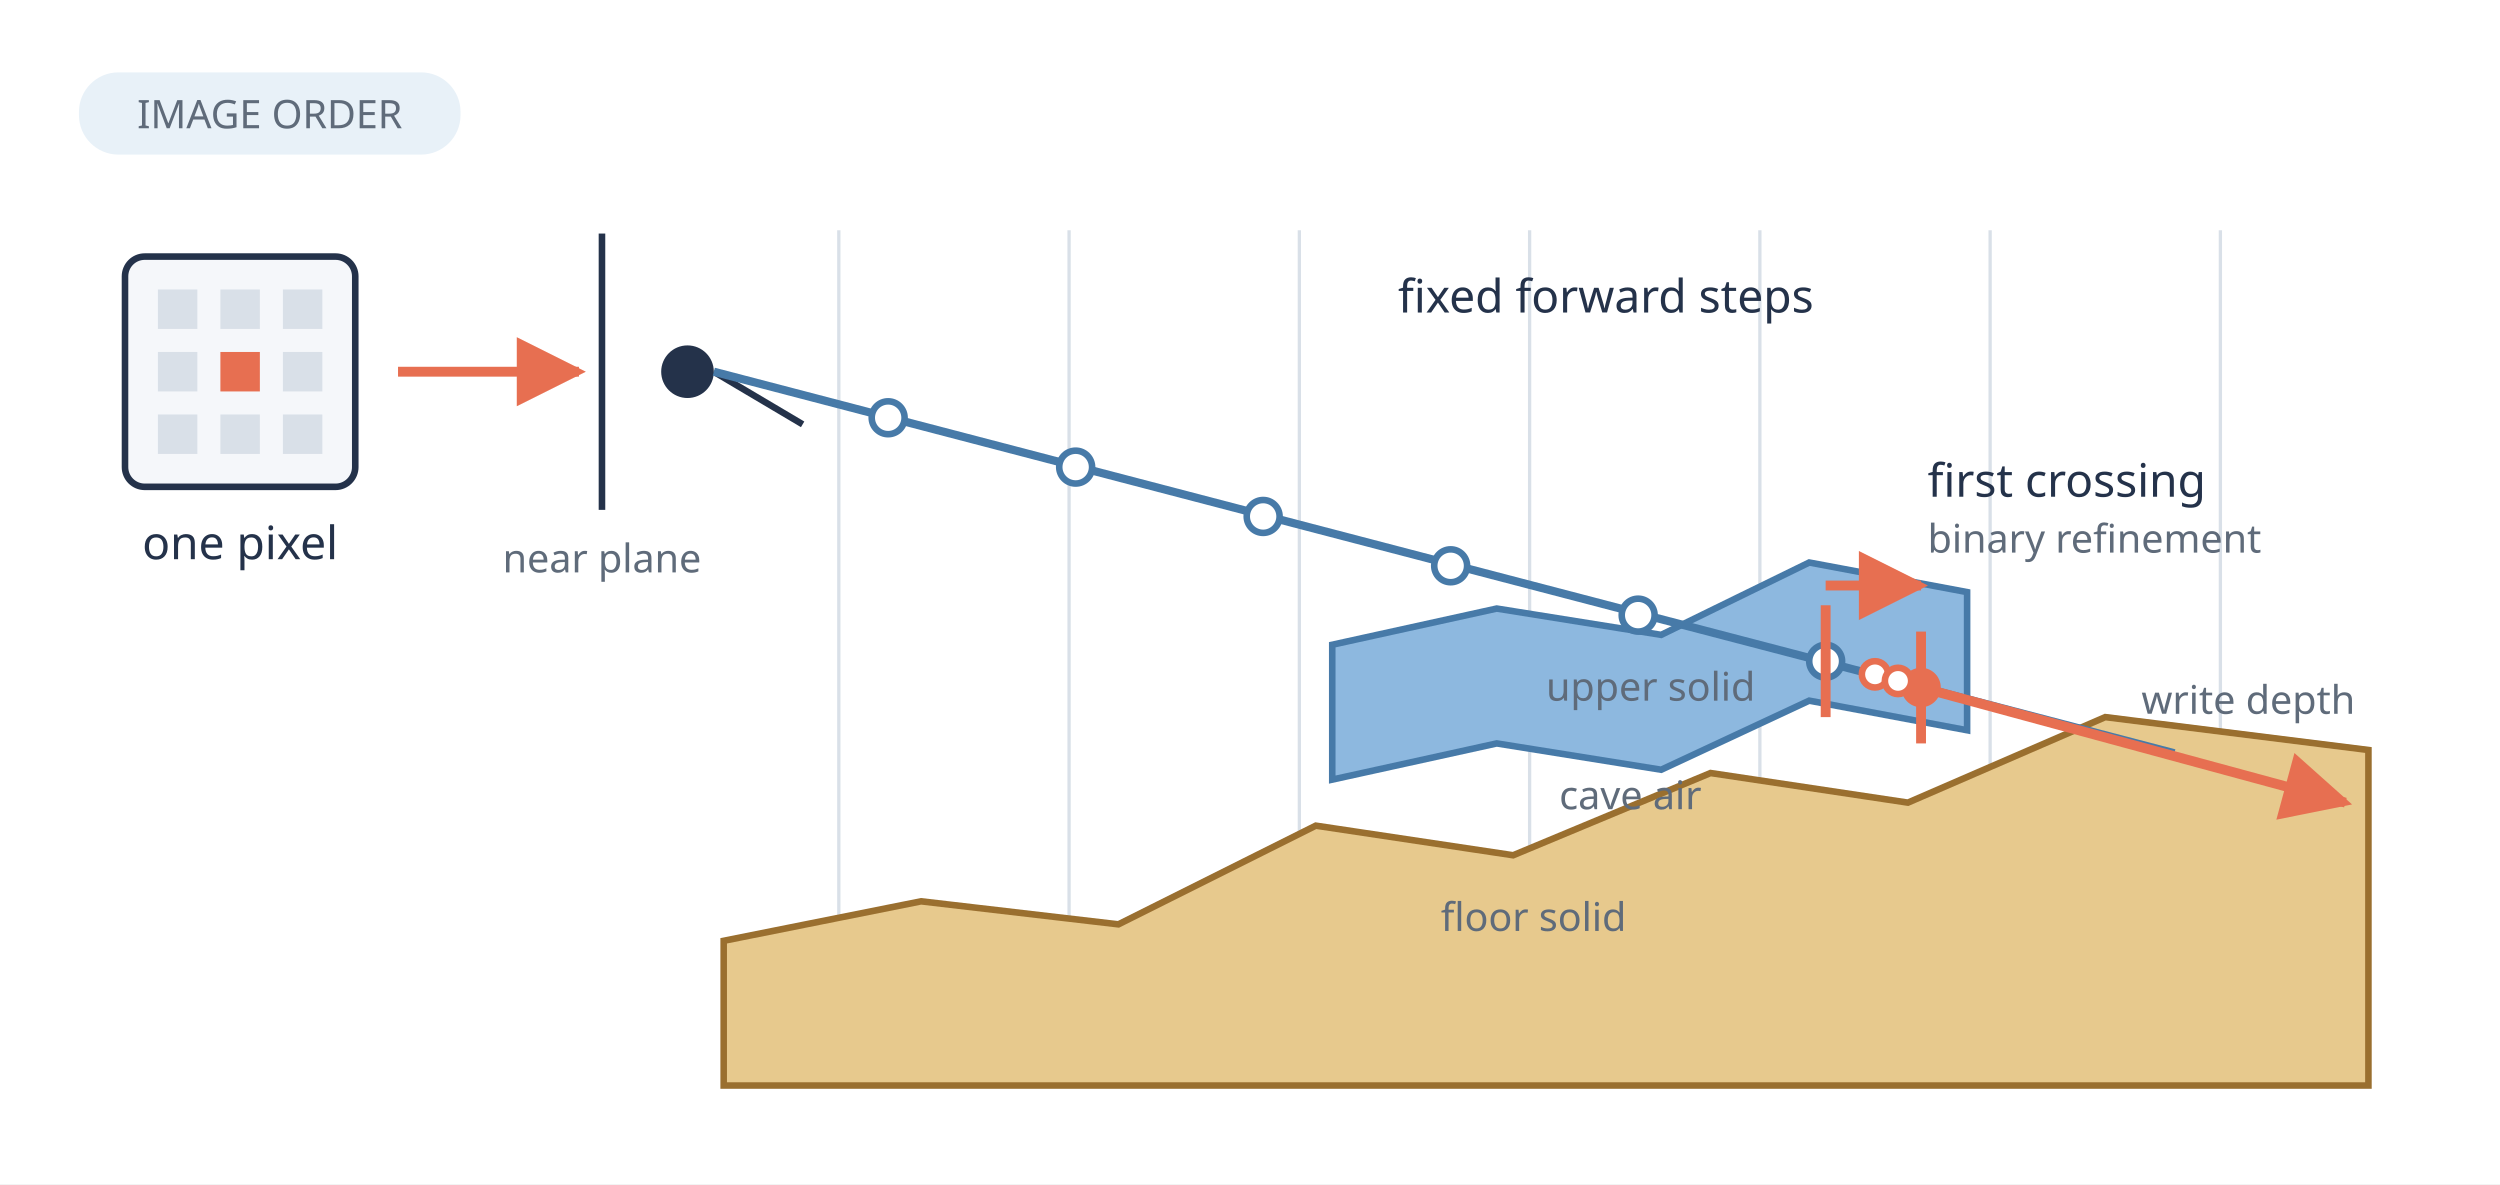
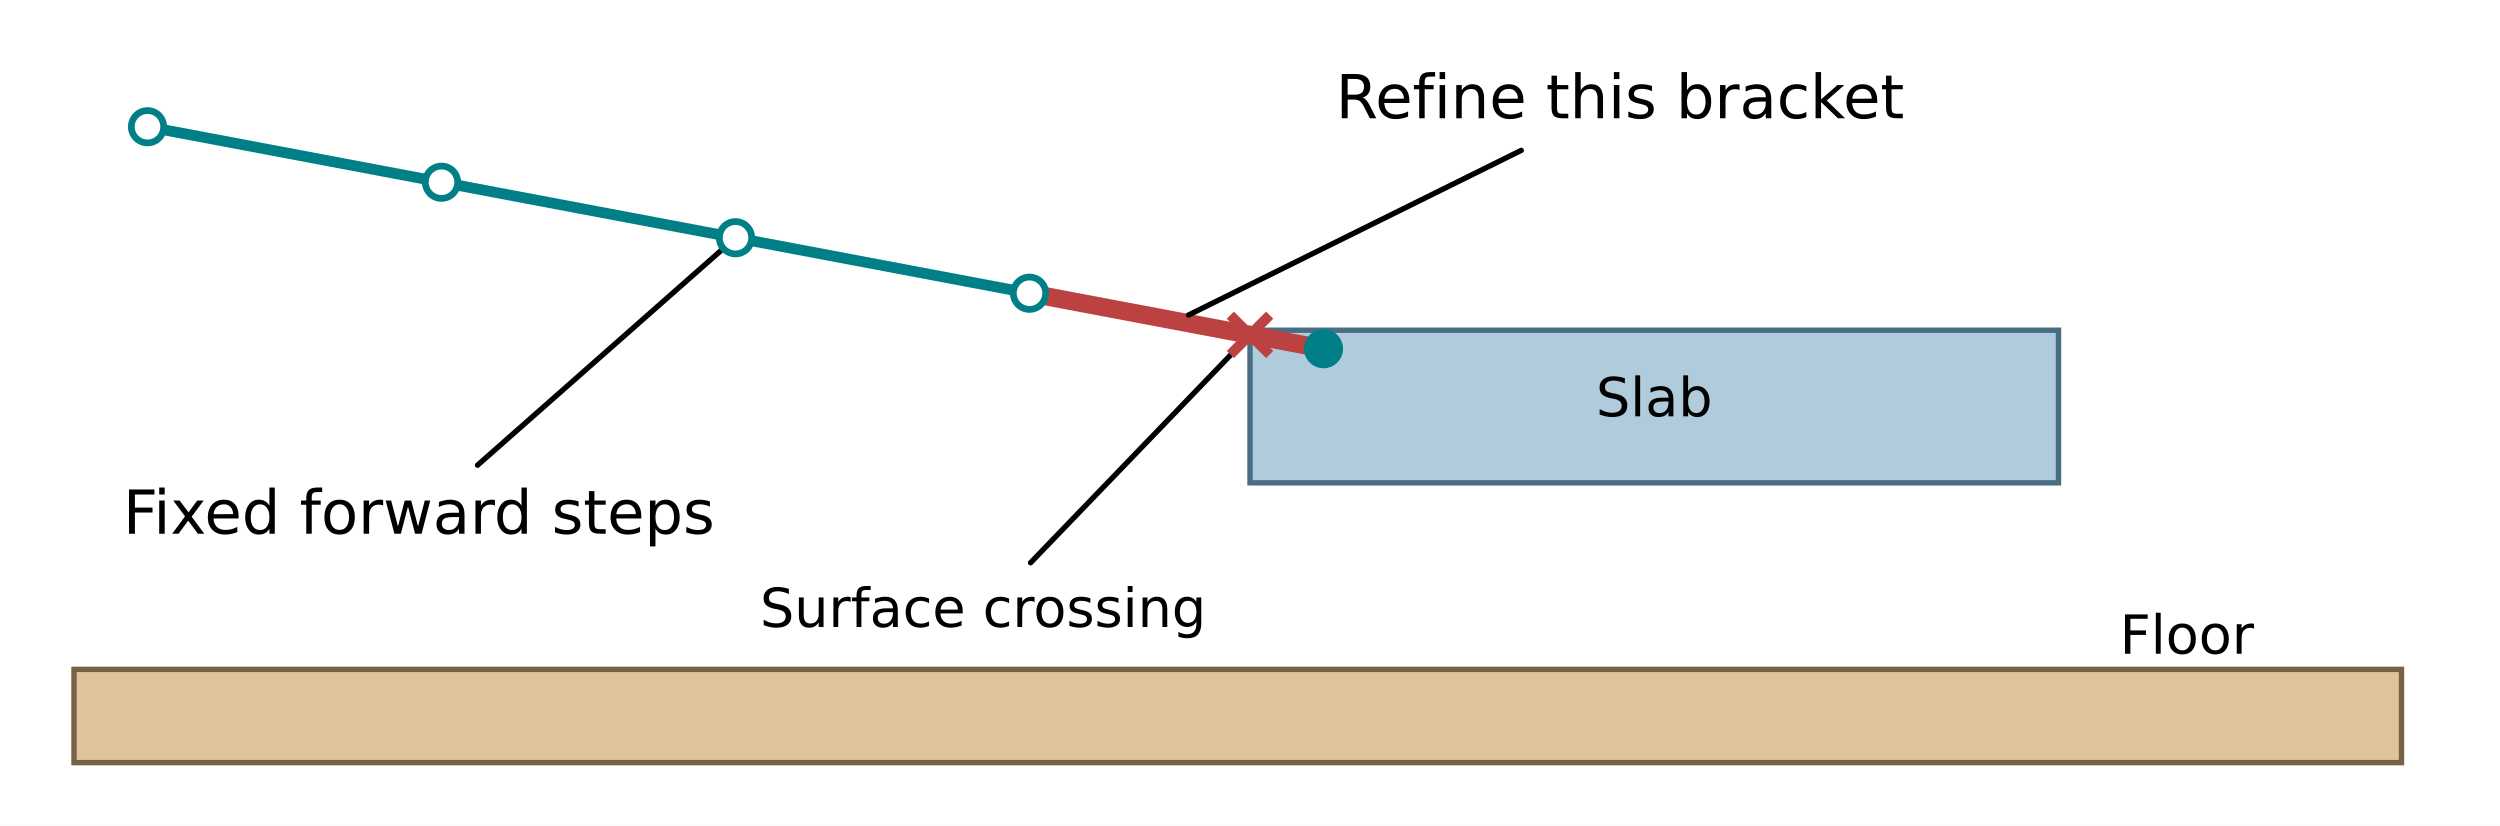
- <svg xmlns="http://www.w3.org/2000/svg" viewBox="0 0 760 360" role="img" aria-labelledby="title desc">
+ <svg xmlns="http://www.w3.org/2000/svg" xmlns:xlink="http://www.w3.org/1999/xlink" width="370.61pt" height="122.4pt" viewBox="0 0 370.61 122.4" version="1.1">
  <defs>
-     <marker id="arrow" viewBox="0 0 10 10" refX="9" refY="5" markerWidth="7" markerHeight="7" orient="auto-start-reverse">
-       <path d="M0 0L10 5L0 10Z" fill="#e76f51" />
-     </marker>
-     <style>.ink{stroke:#24324a;stroke-width:2;fill:none}.grid{stroke:#d9e0e8;stroke-width:1}.label{font:14px system-ui,sans-serif;fill:#24324a}.small{font:12px system-ui,sans-serif;fill:#5f6b7a}.floor{fill:#e7c98d;stroke:#9a6f2f;stroke-width:2}.slab{fill:#8db8df;stroke:#477aa8;stroke-width:2}.accent{stroke:#e76f51;stroke-width:3;fill:none}.sample{fill:#fff;stroke:#477aa8;stroke-width:2}</style>
+     <style type="text/css">*{stroke-linejoin: round; stroke-linecap: butt}</style>
  </defs>
-   <rect width="760" height="360" fill="#fff" />
-   <rect x="24" y="22" width="116" height="25" rx="12" fill="#e8f1f8" />
-   <text x="82" y="39" text-anchor="middle" class="small">IMAGE ORDER</text>
-   <g transform="translate(38 78)">
-     <rect x="0" y="0" width="70" height="70" rx="6" fill="#f5f7fa" stroke="#24324a" stroke-width="2" />
-     <g fill="#d9e0e8">
-       <rect x="10" y="10" width="12" height="12" />
-       <rect x="29" y="10" width="12" height="12" />
-       <rect x="48" y="10" width="12" height="12" />
-       <rect x="10" y="29" width="12" height="12" />
-       <rect x="48" y="29" width="12" height="12" />
-       <rect x="10" y="48" width="12" height="12" />
-       <rect x="29" y="48" width="12" height="12" />
-       <rect x="48" y="48" width="12" height="12" />
+   <g id="figure_1">
+     <g id="patch_1">
+       <path d="M 0 122.4 L 370.61 122.4 L 370.61 0 L 0 0 z " style="fill: #ffffff" />
    </g>
-     <rect x="29" y="29" width="12" height="12" fill="#e76f51" />
-     <text x="35" y="92" text-anchor="middle" class="label">one pixel</text>
+     <g id="axes_1">
+       <g id="patch_2">
+         <path d="M 10.97 113.055 L 356.008 113.055 L 356.008 99.23 L 10.97 99.23 z " clip-path="url(#p4dcb8548fb)" style="fill: #dfc49a; stroke: #796146; stroke-width: 0.8; stroke-linejoin: miter" />
+       </g>
+       <g id="patch_3">
+         <path d="M 185.305 71.578 L 305.16 71.578 L 305.16 48.953 L 185.305 48.953 z " clip-path="url(#p4dcb8548fb)" style="fill: #afcbdc; stroke: #496d83; stroke-width: 0.8; stroke-linejoin: miter" />
+       </g>
+       <g id="line2d_1">
+         <path d="M 21.866 18.788 L 65.45 27.015 L 109.034 35.242 L 152.617 43.469 L 196.201 51.696 " clip-path="url(#p4dcb8548fb)" style="fill: none; stroke: #007f86; stroke-width: 1.6; stroke-linecap: square" />
+       </g>
+       <g id="line2d_2">
+         <path d="M 152.617 43.469 L 196.201 51.696 " clip-path="url(#p4dcb8548fb)" style="fill: none; stroke: #bc4242; stroke-width: 2.7; stroke-linecap: square" />
+       </g>
+       <g id="text_1">
+         <text style="font-size: 8px; font-family: 'DejaVu Sans'; text-anchor: start" x="314.24" y="96.912" transform="rotate(-0 314.2404 96.9122)">Floor</text>
+       </g>
+       <g id="text_2">
+         <text style="font-size: 8px; font-family: 'DejaVu Sans'; text-anchor: middle" x="245.233" y="61.719" transform="rotate(-0 245.2328 61.71891)">Slab</text>
+       </g>
+       <g id="patch_4">
+         <path d="M 70.794 68.958 Q 89.164 52.761 107.533 36.565 " style="fill: none; stroke: #000000; stroke-width: 0.8; stroke-linecap: round" />
+       </g>
+       <g id="text_3">
+         <text style="font-size: 9px; font-family: 'DejaVu Sans'; text-anchor: start" x="18.234" y="79.119" transform="rotate(-0 18.23402 79.1191)">Fixed forward steps</text>
+       </g>
+       <g id="patch_5">
+         <path d="M 225.514 22.291 Q 200.859 34.493 176.203 46.695 " style="fill: none; stroke: #000000; stroke-width: 0.8; stroke-linecap: round" />
+       </g>
+       <g id="text_4">
+         <text style="font-size: 9px; font-family: 'DejaVu Sans'; text-anchor: start" x="198.017" y="17.531" transform="rotate(-0 198.017 17.53084)">Refine this bracket</text>
+       </g>
+       <g id="patch_6">
+         <path d="M 152.774 83.423 Q 168.345 67.251 183.917 51.08 " style="fill: none; stroke: #000000; stroke-width: 0.8; stroke-linecap: round" />
+       </g>
+       <g id="text_5">
+         <text style="font-size: 8px; font-family: 'DejaVu Sans'; text-anchor: start" x="112.666" y="92.945" transform="rotate(-0 112.6655 92.94503)">Surface crossing</text>
+       </g>
+       <g id="PathCollection_1">
+         <defs>
+           <path id="m82260488d7" d="M 0 2.398 C 0.636 2.398 1.246 2.145 1.696 1.696 C 2.145 1.246 2.398 0.636 2.398 0 C 2.398 -0.636 2.145 -1.246 1.696 -1.696 C 1.246 -2.145 0.636 -2.398 0 -2.398 C -0.636 -2.398 -1.246 -2.145 -1.696 -1.696 C -2.145 -1.246 -2.398 -0.636 -2.398 0 C -2.398 0.636 -2.145 1.246 -1.696 1.696 C -1.246 2.145 -0.636 2.398 0 2.398 z " style="stroke: #007f86" />
+         </defs>
+         <g clip-path="url(#p4dcb8548fb)">
+           <use xlink:href="#m82260488d7" x="21.866" y="18.788" style="fill: #ffffff; stroke: #007f86" />
+           <use xlink:href="#m82260488d7" x="65.45" y="27.015" style="fill: #ffffff; stroke: #007f86" />
+           <use xlink:href="#m82260488d7" x="109.034" y="35.242" style="fill: #ffffff; stroke: #007f86" />
+           <use xlink:href="#m82260488d7" x="152.617" y="43.469" style="fill: #ffffff; stroke: #007f86" />
+         </g>
+       </g>
+       <g id="PathCollection_2">
+         <defs>
+           <path id="mc3c57b0e02" d="M 0 2.398 C 0.636 2.398 1.246 2.145 1.696 1.696 C 2.145 1.246 2.398 0.636 2.398 0 C 2.398 -0.636 2.145 -1.246 1.696 -1.696 C 1.246 -2.145 0.636 -2.398 0 -2.398 C -0.636 -2.398 -1.246 -2.145 -1.696 -1.696 C -2.145 -1.246 -2.398 -0.636 -2.398 0 C -2.398 0.636 -2.145 1.246 -1.696 1.696 C -1.246 2.145 -0.636 2.398 0 2.398 z " style="stroke: #007f86" />
+         </defs>
+         <g clip-path="url(#p4dcb8548fb)">
+           <use xlink:href="#mc3c57b0e02" x="196.201" y="51.696" style="fill: #007f86; stroke: #007f86" />
+         </g>
+       </g>
+       <g id="PathCollection_3">
+         <defs>
+           <path id="m395ec3f5fb" d="M -2.915 2.915 L 2.915 -2.915 M -2.915 -2.915 L 2.915 2.915 " style="stroke: #bc4242; stroke-width: 1.5" />
+         </defs>
+         <g clip-path="url(#p4dcb8548fb)">
+           <use xlink:href="#m395ec3f5fb" x="185.305" y="49.639" style="fill: #bc4242; stroke: #bc4242; stroke-width: 1.5" />
+         </g>
+       </g>
+     </g>
  </g>
-   <path d="M121 113H176" class="accent" marker-end="url(#arrow)" />
-   <line x1="183" y1="71" x2="183" y2="155" class="ink" />
-   <circle cx="209" cy="113" r="8" fill="#24324a" />
-   <path d="M217 113L244 129" class="ink" />
-   <text x="183" y="174" text-anchor="middle" class="small">near plane</text>
-   <g class="grid">
-     <line x1="255" y1="70" x2="255" y2="310" />
-     <line x1="325" y1="70" x2="325" y2="310" />
-     <line x1="395" y1="70" x2="395" y2="310" />
-     <line x1="465" y1="70" x2="465" y2="310" />
-     <line x1="535" y1="70" x2="535" y2="310" />
-     <line x1="605" y1="70" x2="605" y2="310" />
-     <line x1="675" y1="70" x2="675" y2="310" />
-   </g>
-   <path d="M220 286L280 274L340 281L400 251L460 260L520 235L580 244L640 218L720 228V330H220Z" class="floor" />
-   <path d="M405 196L455 185L505 193L550 171L598 180V222L550 213L505 234L455 226L405 237Z" class="slab" />
-   <path d="M217 113L661 229" stroke="#477aa8" stroke-width="2.5" fill="none" />
-   <g>
-     <circle cx="270" cy="127" r="5" class="sample" />
-     <circle cx="327" cy="142" r="5" class="sample" />
-     <circle cx="384" cy="157" r="5" class="sample" />
-     <circle cx="441" cy="172" r="5" class="sample" />
-     <circle cx="498" cy="187" r="5" class="sample" />
-     <circle cx="555" cy="201" r="5" class="sample" />
-   </g>
-   <circle cx="584" cy="209" r="6" fill="#e76f51" />
-   <circle cx="570" cy="205" r="4" fill="#fff" stroke="#e76f51" stroke-width="2" />
-   <circle cx="577" cy="207" r="4" fill="#fff" stroke="#e76f51" stroke-width="2" />
-   <path d="M555 184V218M584 192V226" class="accent" />
-   <path d="M555 178H584" class="accent" marker-end="url(#arrow)" />
-   <text x="425" y="95" class="label">fixed forward steps</text>
-   <text x="586" y="151" class="label">first crossing</text>
-   <text x="586" y="168" class="small">binary refinement</text>
-   <text x="438" y="283" class="small">floor solid</text>
-   <text x="470" y="213" class="small">upper solid</text>
-   <text x="474" y="246" class="small">cave air</text>
-   <path d="M584 209L713 244" class="accent" marker-end="url(#arrow)" />
-   <text x="651" y="217" class="small">write depth</text>
+   <defs>
+     <clipPath id="p4dcb8548fb">
+       <rect x="3.706" y="2.448" width="363.198" height="116.892" />
+     </clipPath>
+   </defs>
</svg>
